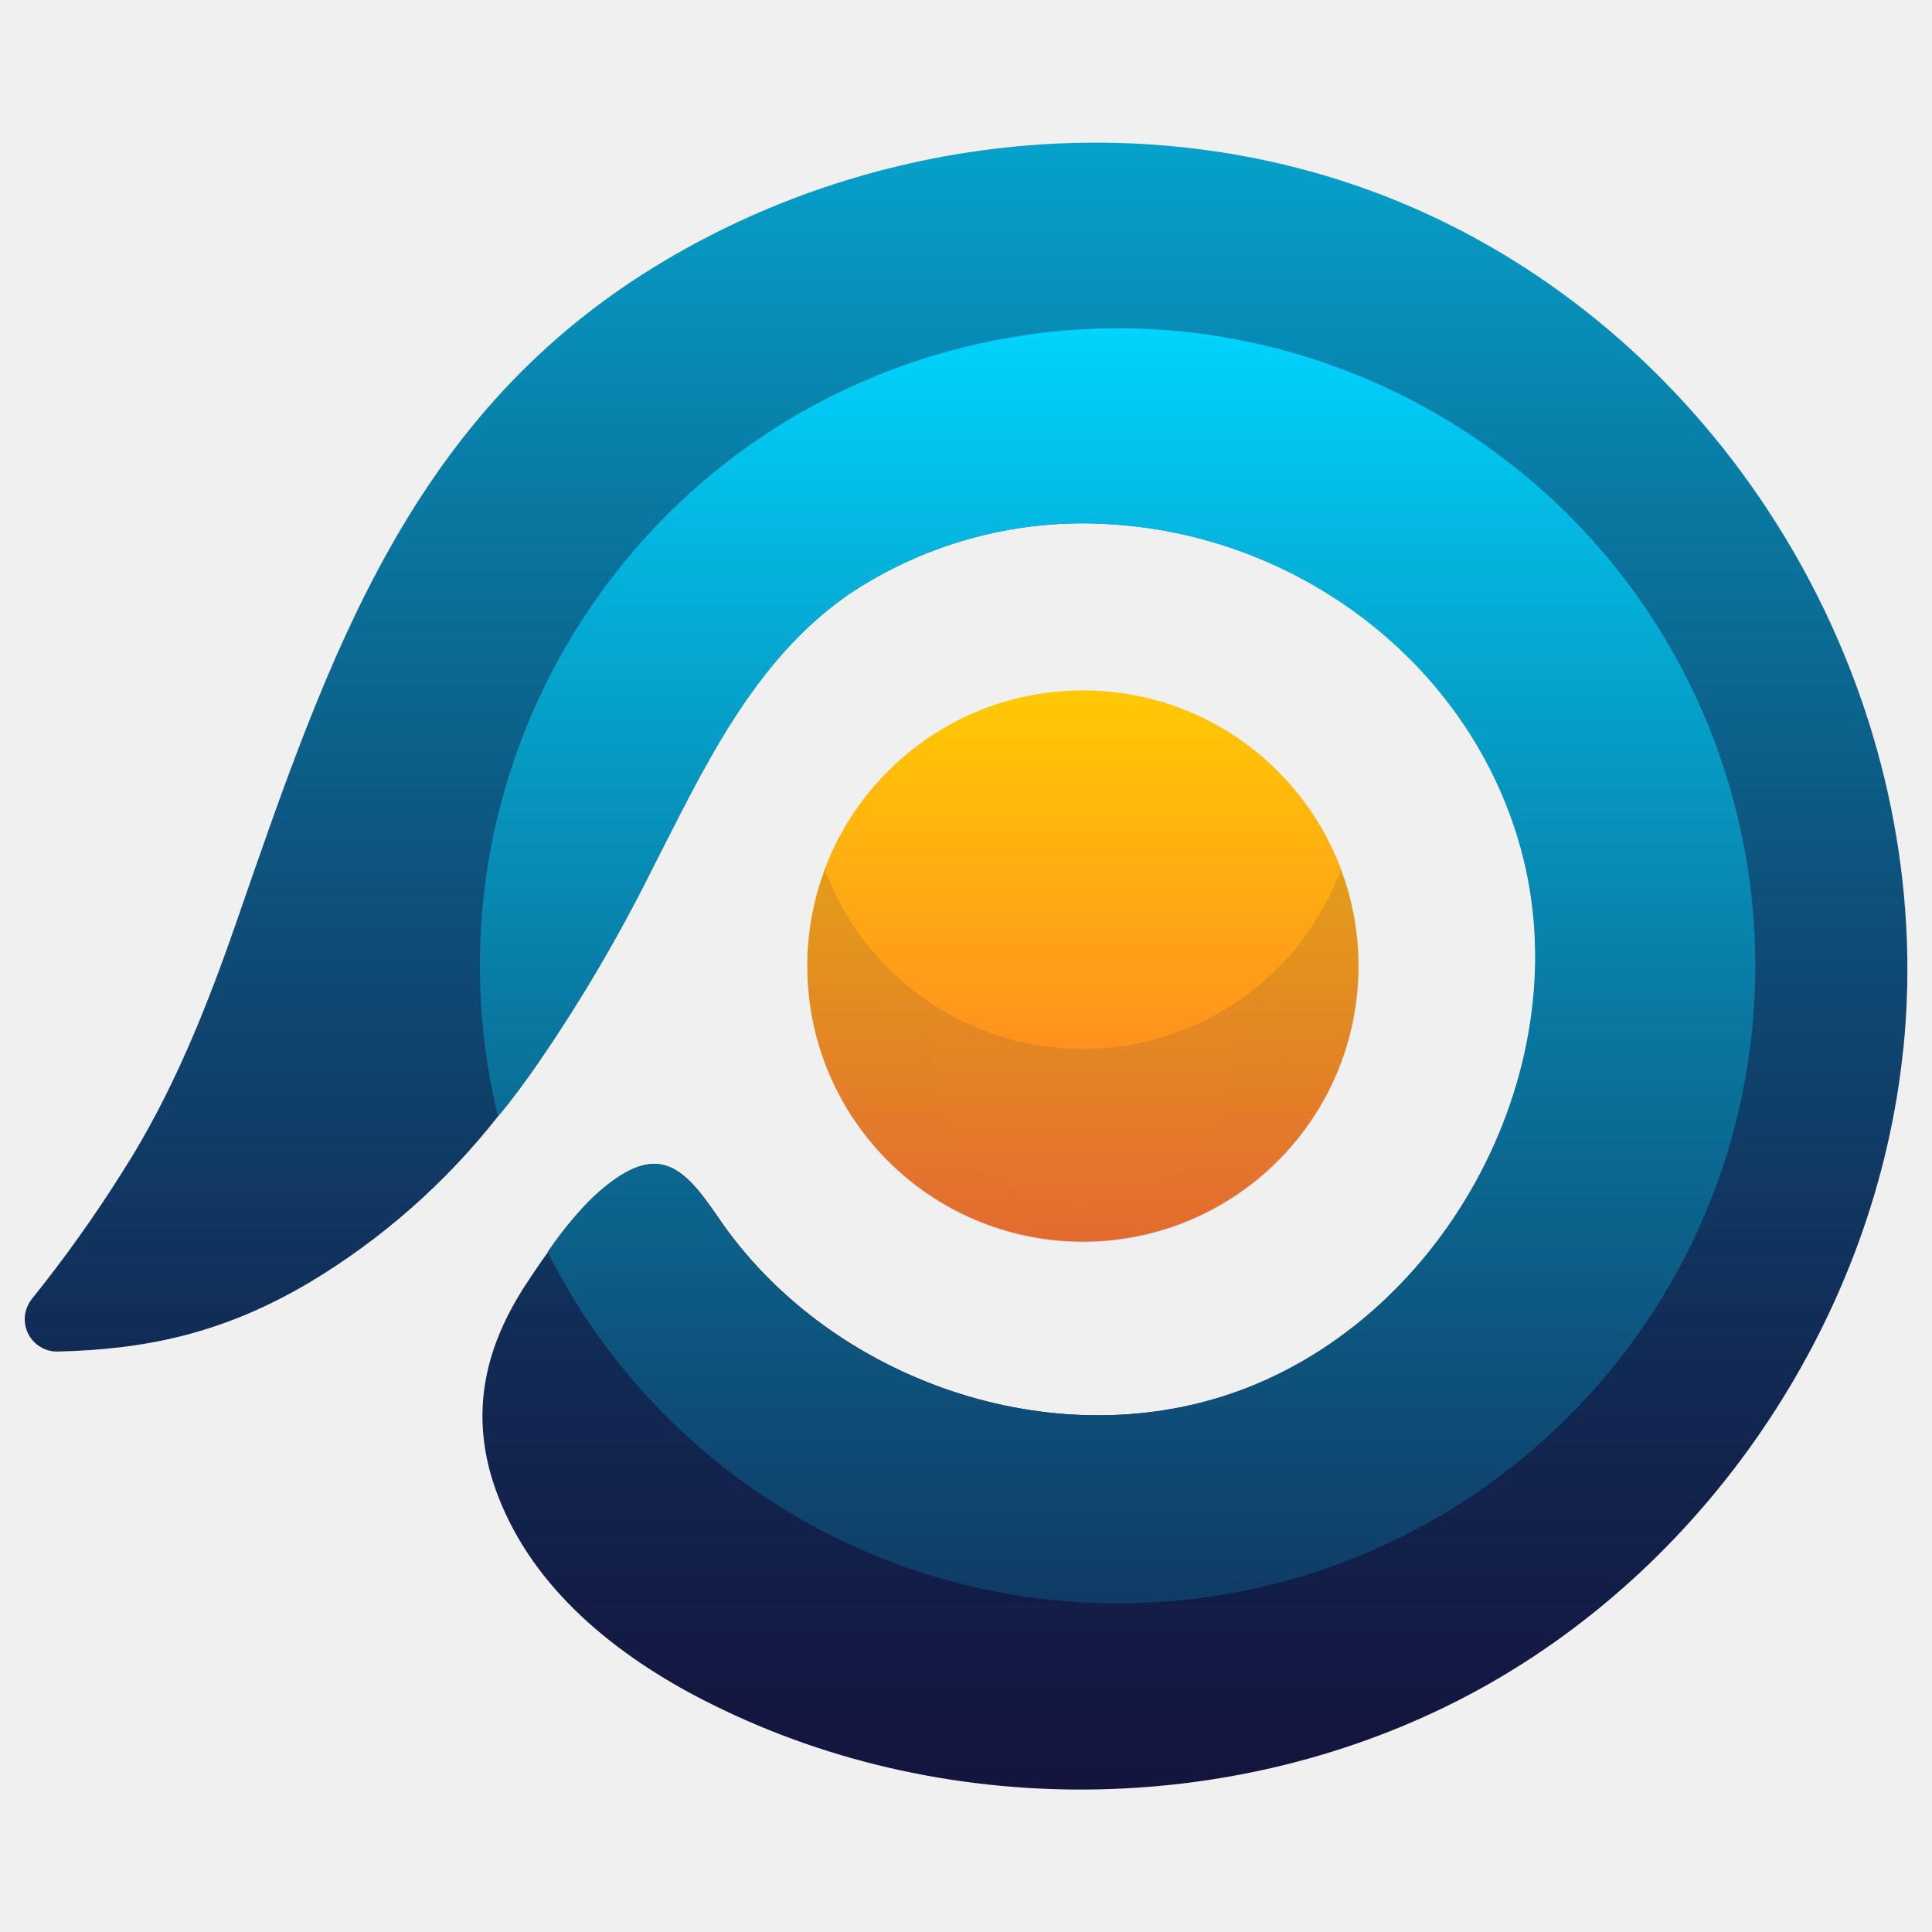
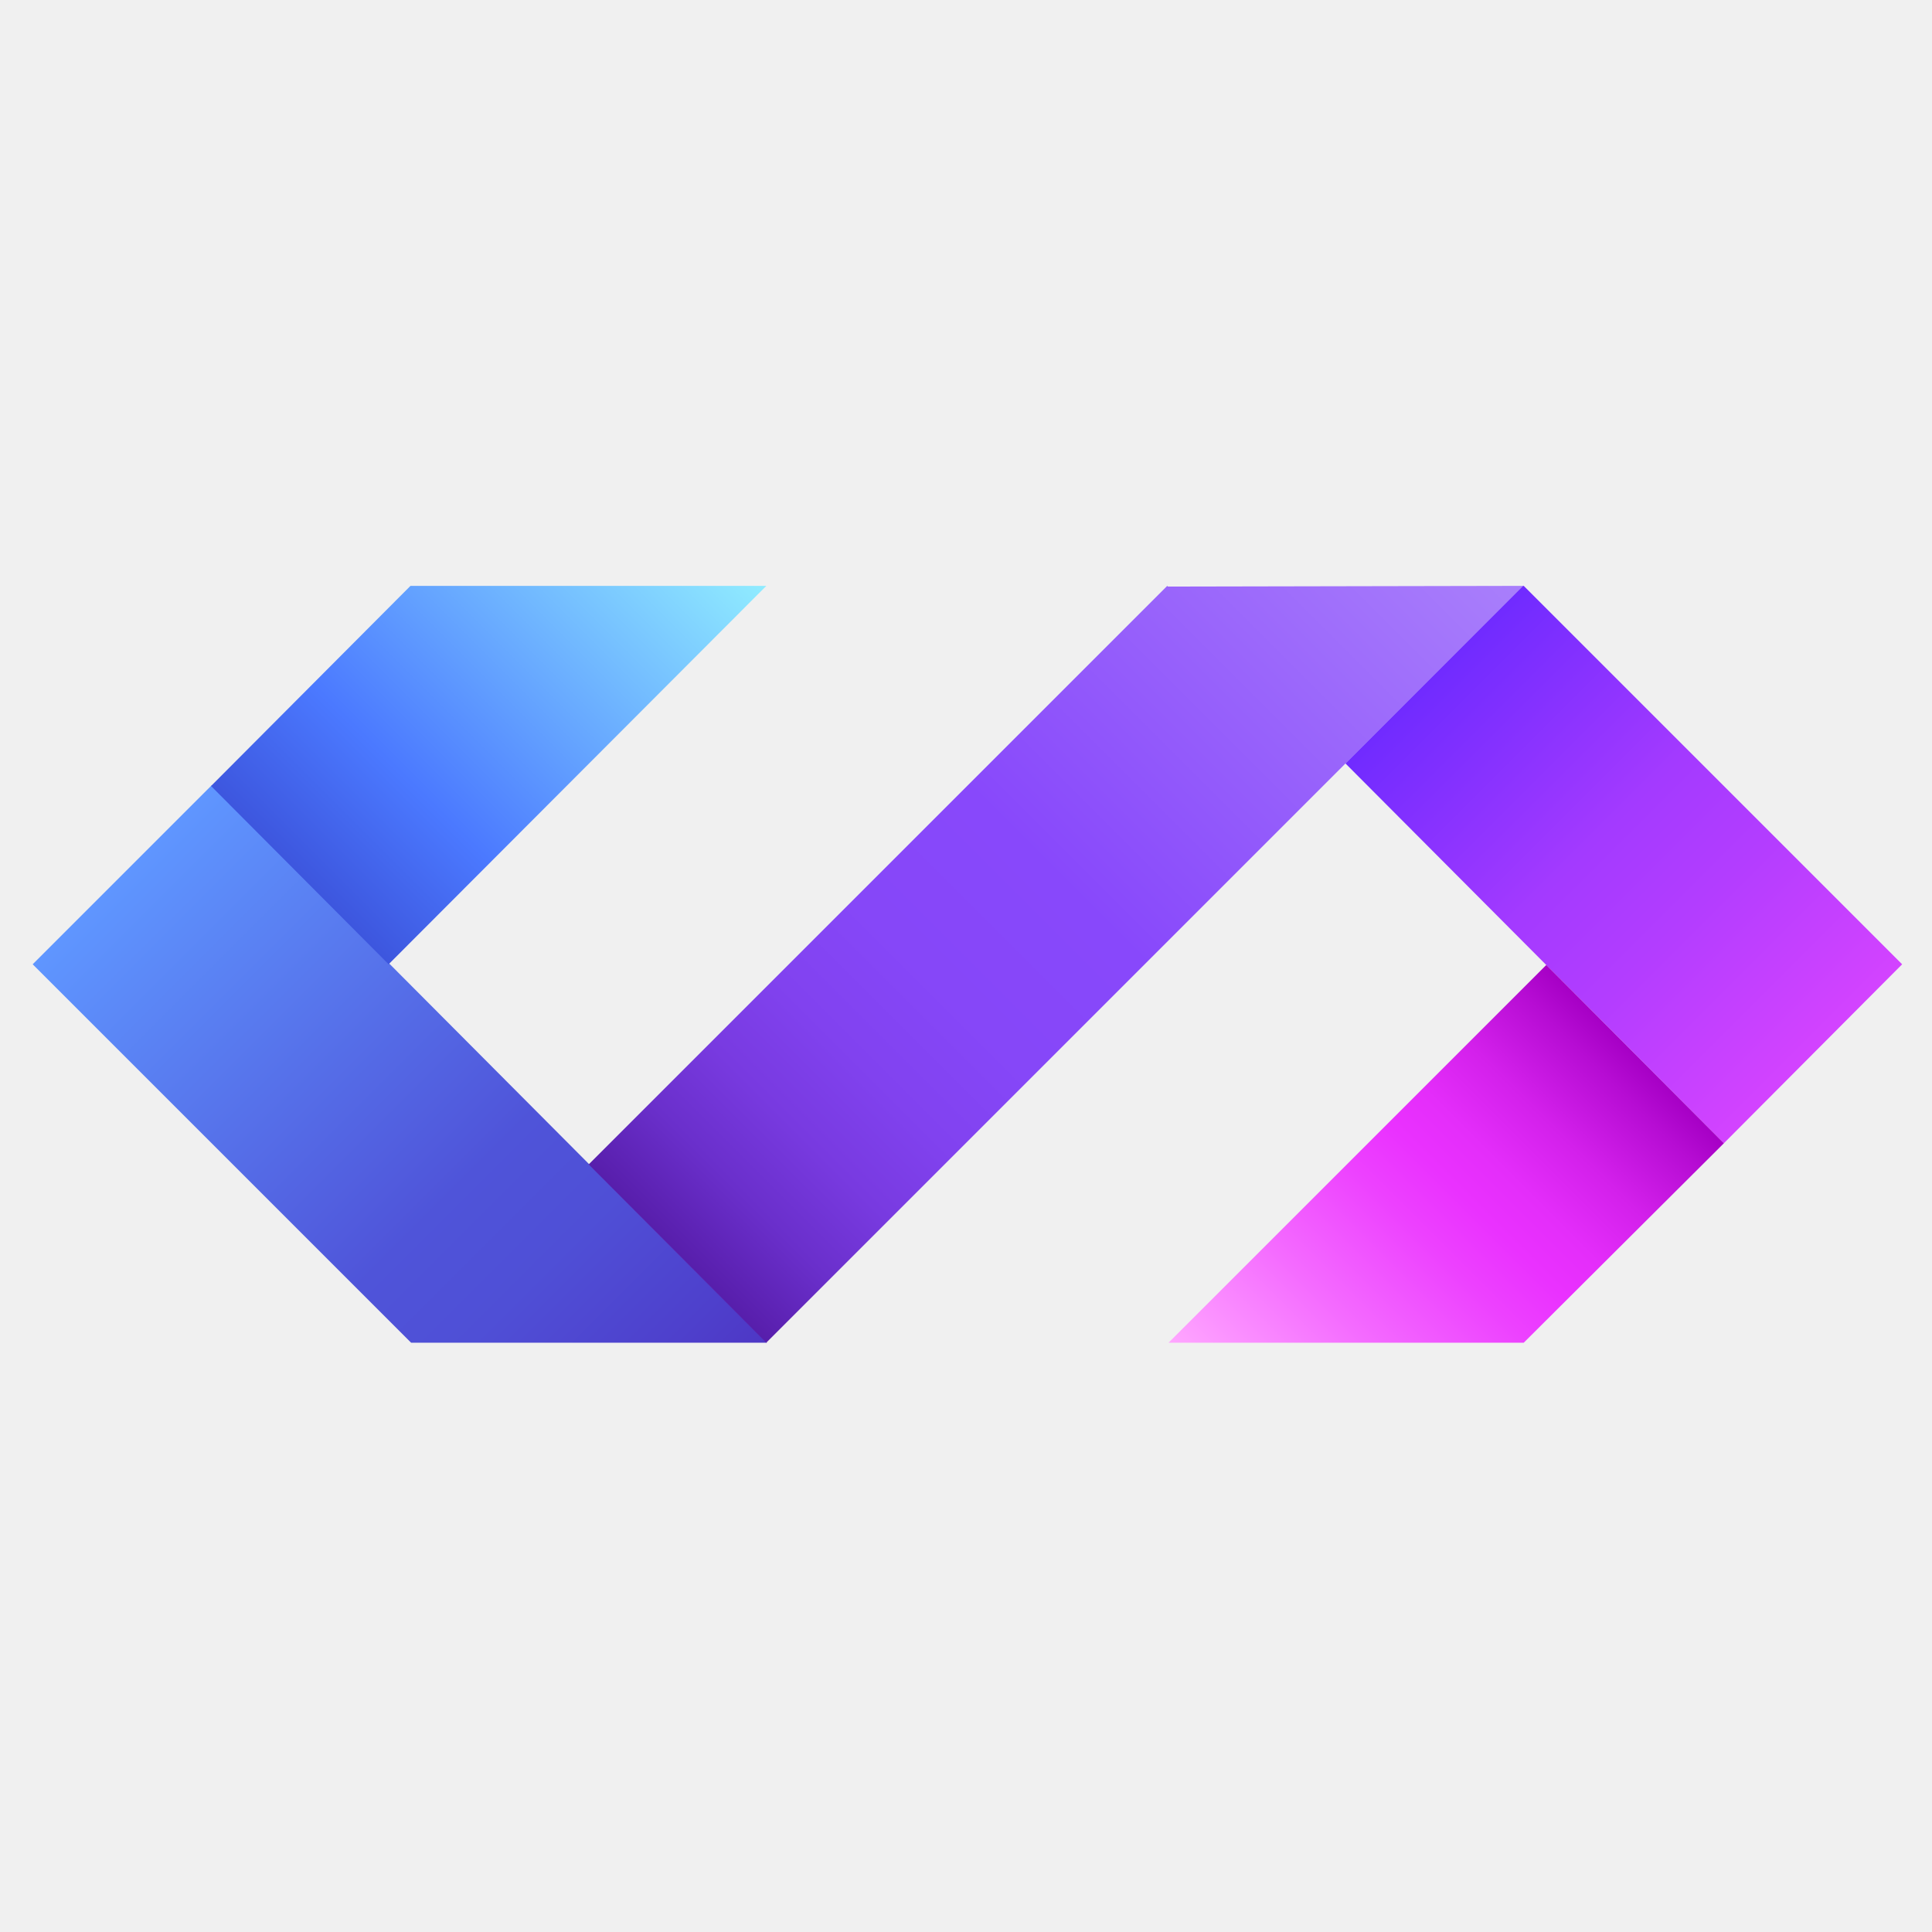
- <svg xmlns="http://www.w3.org/2000/svg" id="Layer_1" data-name="Layer 1" viewBox="0 0 200 200">
+ <svg xmlns="http://www.w3.org/2000/svg" width="200" height="200" viewBox="0 0 200 200" fill="none">
+   <g clip-path="url(#clip0_770_2411)">
+     <path d="M42.555 138.995L3.383 99.822L21.911 81.294L79.393 138.995H42.555Z" fill="url(#paint0_linear_770_2411)" />
+     <path d="M21.848 81.366L42.492 60.649H79.33L40.23 99.822L21.848 81.366Z" fill="url(#paint1_linear_770_2411)" />
+     <path d="M120.904 60.722L120.831 60.649L60.941 120.539L79.324 138.994L157.669 60.649L120.904 60.722Z" fill="url(#paint2_linear_770_2411)" />
+     <path d="M196.909 99.822L157.737 60.649H157.664L139.281 79.032L178.454 118.35L196.909 99.822Z" fill="url(#paint3_linear_770_2411)" />
+     <path d="M178.455 118.351L157.738 138.995H120.973L160.072 99.895L178.455 118.351Z" fill="url(#paint4_linear_770_2411)" />
+   </g>
  <defs>
-     <style>
-       .cls-1 {
-         fill: url(#radial-gradient);
-         isolation: isolate;
-         opacity: .11;
-       }
- 
-       .cls-2 {
-         fill: url(#linear-gradient);
-       }
- 
-       .cls-3 {
-         fill: url(#linear-gradient-3);
-       }
- 
-       .cls-4 {
-         fill: url(#linear-gradient-2);
-       }
-     </style>
-     <linearGradient id="linear-gradient" x1="112.1" y1="71.31" x2="112.1" y2="128.38" gradientTransform="translate(0 199.84) scale(1 -1)" gradientUnits="userSpaceOnUse">
-       <stop offset="0" stop-color="#ff742c" />
-       <stop offset="1" stop-color="#ffc904" />
+     <linearGradient id="paint0_linear_770_2411" x1="12.631" y1="90.557" x2="70.228" y2="148.153" gradientUnits="userSpaceOnUse">
+       <stop stop-color="#5F96FF" />
+       <stop offset="0.583" stop-color="#4F54D9" />
+       <stop offset="0.734" stop-color="#4F4FD6" />
+       <stop offset="0.915" stop-color="#4E40CC" />
+       <stop offset="1" stop-color="#4E37C5" />
    </linearGradient>
-     <radialGradient id="radial-gradient" cx="112.1" cy="90.55" fx="112.1" fy="90.55" r="24.34" gradientTransform="translate(0 199.84) scale(1 -1)" gradientUnits="userSpaceOnUse">
-       <stop offset="0" stop-color="#001957" stop-opacity=".95" />
-       <stop offset="1" stop-color="#001957" />
-     </radialGradient>
-     <linearGradient id="linear-gradient-2" x1="100" y1="256.82" x2="100" y2="2.02" gradientTransform="translate(0 199.84) scale(1 -1)" gradientUnits="userSpaceOnUse">
-       <stop offset=".11" stop-color="#00d4fe" />
-       <stop offset=".23" stop-color="#04b0d9" />
-       <stop offset=".43" stop-color="#0978a1" />
-       <stop offset=".61" stop-color="#0e4b75" />
-       <stop offset=".77" stop-color="#112b55" />
-       <stop offset=".91" stop-color="#131841" />
-       <stop offset="1" stop-color="#14113a" />
+     <linearGradient id="paint1_linear_770_2411" x1="31.005" y1="90.603" x2="70.131" y2="51.476" gradientUnits="userSpaceOnUse">
+       <stop stop-color="#3D56DE" />
+       <stop offset="0.269" stop-color="#4B79FF" />
+       <stop offset="1" stop-color="#90ECFF" />
    </linearGradient>
-     <linearGradient id="linear-gradient-3" x1="115.68" y1="165.87" x2="115.68" y2="-37.76" gradientTransform="translate(0 199.84) scale(1 -1)" gradientUnits="userSpaceOnUse">
-       <stop offset="0" stop-color="#00d4fe" />
-       <stop offset=".13" stop-color="#04b0d9" />
-       <stop offset=".35" stop-color="#0978a1" />
-       <stop offset=".56" stop-color="#0e4b75" />
-       <stop offset=".74" stop-color="#112b55" />
-       <stop offset=".89" stop-color="#131841" />
-       <stop offset="1" stop-color="#14113a" />
+     <linearGradient id="paint2_linear_770_2411" x1="70.126" y1="129.787" x2="148.452" y2="51.461" gradientUnits="userSpaceOnUse">
+       <stop stop-color="#571EAB" />
+       <stop offset="0.01" stop-color="#5A20AF" />
+       <stop offset="0.082" stop-color="#6A2FCB" />
+       <stop offset="0.161" stop-color="#783AE0" />
+       <stop offset="0.248" stop-color="#8142EF" />
+       <stop offset="0.349" stop-color="#8647F8" />
+       <stop offset="0.5" stop-color="#8848FB" />
+       <stop offset="1" stop-color="#A97FFB" />
    </linearGradient>
+     <linearGradient id="paint3_linear_770_2411" x1="148.45" y1="69.865" x2="187.685" y2="109.1" gradientUnits="userSpaceOnUse">
+       <stop stop-color="#702BFF" />
+       <stop offset="0.43" stop-color="#A33AFF" />
+       <stop offset="0.655" stop-color="#B33DFF" />
+       <stop offset="1" stop-color="#D343FF" />
+     </linearGradient>
+     <linearGradient id="paint4_linear_770_2411" x1="130.149" y1="148.227" x2="169.276" y2="109.1" gradientUnits="userSpaceOnUse">
+       <stop stop-color="#FFA7FF" />
+       <stop offset="0.265" stop-color="#F46BFF" />
+       <stop offset="0.477" stop-color="#ED41FF" />
+       <stop offset="0.585" stop-color="#EA31FF" />
+       <stop offset="0.674" stop-color="#E42DFA" />
+       <stop offset="0.795" stop-color="#D320EB" />
+       <stop offset="0.934" stop-color="#B60CD3" />
+       <stop offset="1" stop-color="#A600C5" />
+     </linearGradient>
+     <clipPath id="clip0_770_2411">
+       <rect width="193.528" height="78.345" fill="white" transform="translate(3.39062 60.6553)" />
+     </clipPath>
  </defs>
-   <g id="Layer_2" data-name="Layer 2">
-     <g id="Layer_1-2" data-name="Layer 1-2">
-       <circle class="cls-2" cx="112.1" cy="100" r="28.53" />
-       <path class="cls-1" d="M112.1,108.59c-11.9,0-22.55-7.4-26.7-18.55-5.54,14.75,1.92,31.2,16.67,36.74,14.75,5.54,31.2-1.92,36.74-16.67,2.43-6.47,2.43-13.61,0-20.08-4.16,11.15-14.8,18.55-26.7,18.55Z" />
-       <path class="cls-4" d="M197.03,108.53c-2.77,27.41-19.69,53-43.8,66.29s-54.77,13.93-79.43,1.66c-9.18-4.52-17.88-11.25-21.86-20.67-3.77-8.79-1.8-16.31,2.54-22.91,.71-1.08,1.45-2.19,2.26-3.3,1.08-1.59,2.27-3.1,3.57-4.52,.81-.9,1.69-1.72,2.64-2.47,5.37-4.18,7.9-1.75,11.38,3.38,11.15,16.44,33.58,24.65,52.6,18.46,22.22-7.24,36.51-33.12,30.76-55.79-4.92-19.4-22.71-33.11-42.49-34.37-9.66-.7-19.27,1.84-27.32,7.22-9.99,6.91-15.1,18.16-20.47,28.65-3.44,6.9-7.36,13.55-11.72,19.9-1.32,1.9-2.68,3.77-4.15,5.52-5.4,6.87-12.01,12.69-19.5,17.18-8.94,5.28-16.9,6.93-26.05,7.15-1.85,.05-3.38-1.42-3.43-3.26-.02-.81,.26-1.6,.77-2.22,3.35-4.17,6.46-8.53,9.31-13.06,5.2-8.1,8.79-17.12,11.92-26.17,9.51-27.44,18.03-52.72,44.36-68.28,22.03-13.06,49.76-15.98,73.8-6.87,31.35,11.89,52.81,42.78,54.61,75.81,.23,4.23,.13,8.48-.29,12.7Z" />
-       <path class="cls-3" d="M181.71,99.94c0,36.46-29.55,66.03-66.01,66.04-24.97,0-47.8-14.07-59.01-36.38,1.08-1.59,2.27-3.1,3.57-4.52,.81-.9,1.69-1.72,2.64-2.47,5.37-4.18,7.9-1.75,11.38,3.38,11.15,16.44,33.58,24.65,52.6,18.46,22.22-7.24,36.51-33.12,30.76-55.79-4.92-19.4-22.71-33.11-42.49-34.37-9.64-.69-19.23,1.86-27.26,7.22-9.99,6.91-15.1,18.16-20.47,28.65-3.44,6.9-7.36,13.55-11.72,19.9-1.32,1.9-2.68,3.77-4.15,5.52-8.6-35.43,13.15-71.12,48.58-79.72,35.43-8.6,71.12,13.15,79.72,48.58,1.23,5.08,1.86,10.29,1.86,15.52Z" />
-     </g>
-   </g>
</svg>
